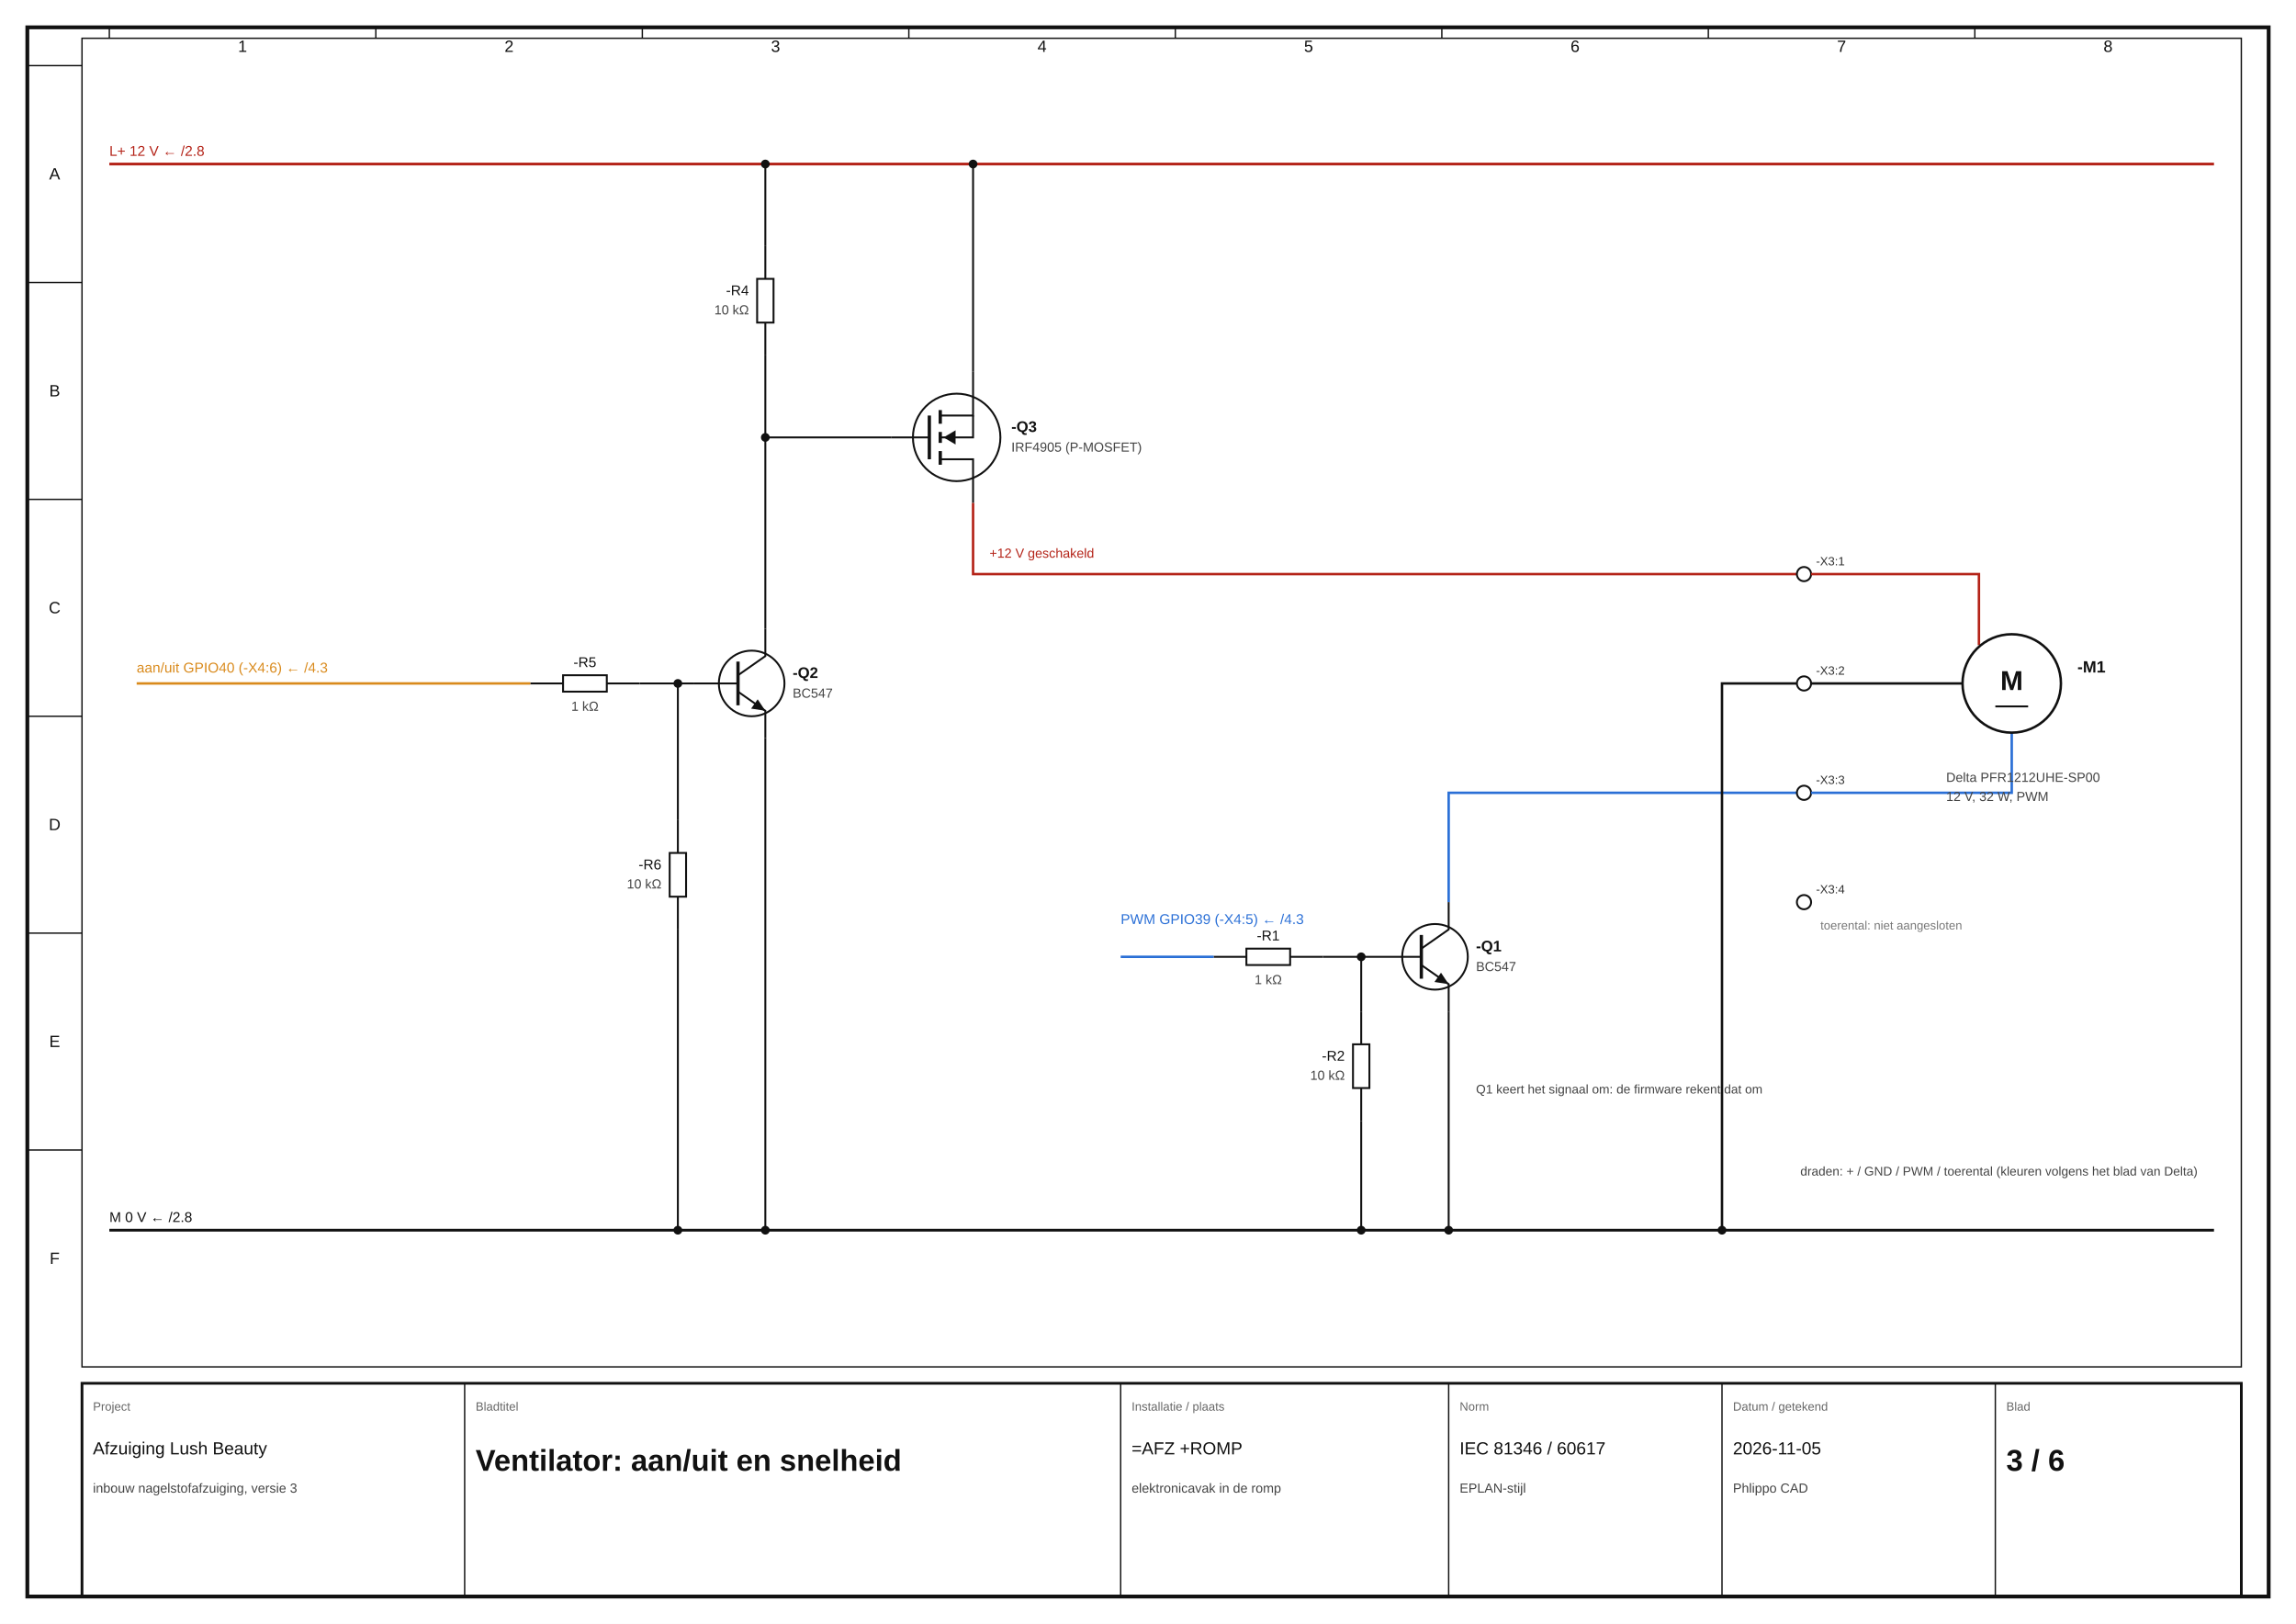
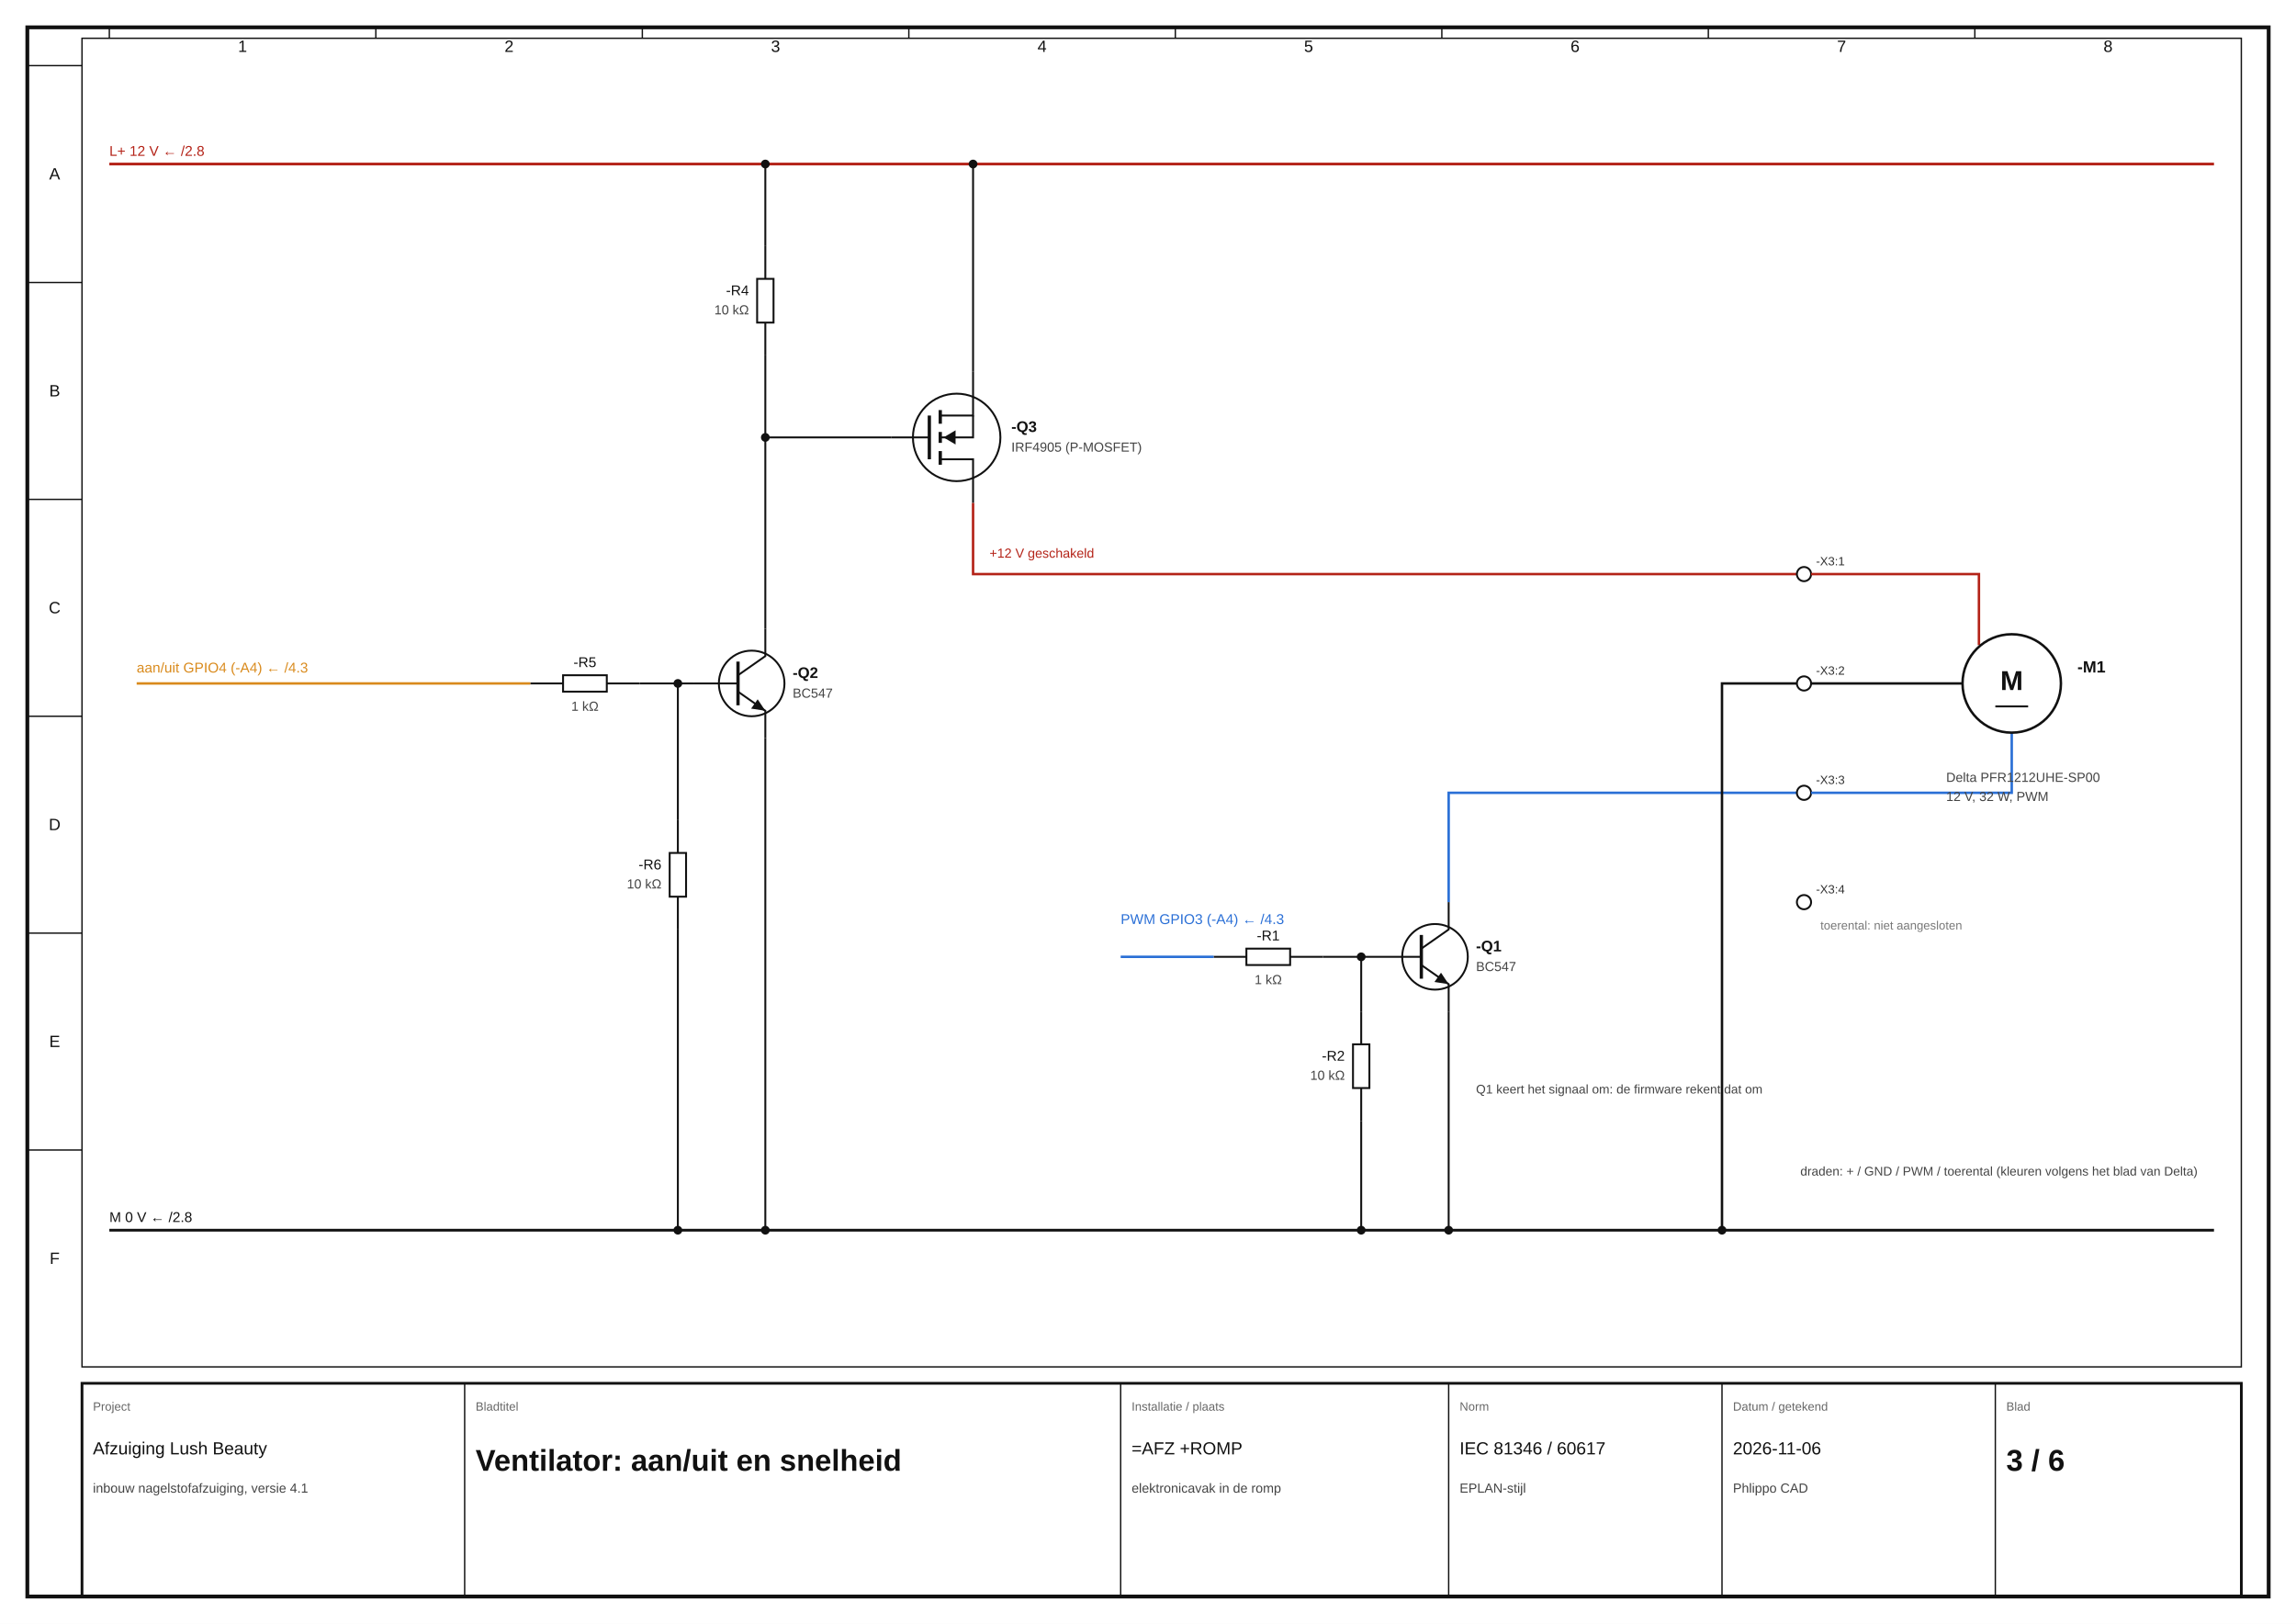
<svg xmlns="http://www.w3.org/2000/svg" viewBox="0 0 420 297" width="420mm" height="297mm" font-family="Arial, Helvetica, sans-serif">
  <rect width="420" height="297" fill="#fff" />
  <rect x="5" y="5" width="410" height="287" fill="none" stroke="#111" stroke-width="0.7" />
  <rect x="15" y="7" width="395" height="243" fill="none" stroke="#111" stroke-width="0.25" />
  <polyline points="20,5 20,7" fill="none" stroke="#111" stroke-width="0.25" />
  <text x="44.375" y="9.5" font-size="3" text-anchor="middle" fill="#111">1</text>
  <polyline points="68.75,5 68.75,7" fill="none" stroke="#111" stroke-width="0.25" />
  <text x="93.125" y="9.5" font-size="3" text-anchor="middle" fill="#111">2</text>
  <polyline points="117.5,5 117.5,7" fill="none" stroke="#111" stroke-width="0.25" />
  <text x="141.875" y="9.5" font-size="3" text-anchor="middle" fill="#111">3</text>
  <polyline points="166.25,5 166.25,7" fill="none" stroke="#111" stroke-width="0.25" />
  <text x="190.625" y="9.5" font-size="3" text-anchor="middle" fill="#111">4</text>
  <polyline points="215,5 215,7" fill="none" stroke="#111" stroke-width="0.25" />
  <text x="239.375" y="9.5" font-size="3" text-anchor="middle" fill="#111">5</text>
  <polyline points="263.75,5 263.75,7" fill="none" stroke="#111" stroke-width="0.25" />
  <text x="288.125" y="9.5" font-size="3" text-anchor="middle" fill="#111">6</text>
  <polyline points="312.5,5 312.5,7" fill="none" stroke="#111" stroke-width="0.25" />
  <text x="336.875" y="9.5" font-size="3" text-anchor="middle" fill="#111">7</text>
  <polyline points="361.25,5 361.25,7" fill="none" stroke="#111" stroke-width="0.25" />
  <text x="385.625" y="9.5" font-size="3" text-anchor="middle" fill="#111">8</text>
  <polyline points="5,12 15,12" fill="none" stroke="#111" stroke-width="0.25" />
  <text x="10" y="32.833" font-size="3" text-anchor="middle" fill="#111">A</text>
  <polyline points="5,51.667 15,51.667" fill="none" stroke="#111" stroke-width="0.25" />
  <text x="10" y="72.5" font-size="3" text-anchor="middle" fill="#111">B</text>
  <polyline points="5,91.333 15,91.333" fill="none" stroke="#111" stroke-width="0.25" />
  <text x="10" y="112.167" font-size="3" text-anchor="middle" fill="#111">C</text>
  <polyline points="5,131 15,131" fill="none" stroke="#111" stroke-width="0.25" />
  <text x="10" y="151.833" font-size="3" text-anchor="middle" fill="#111">D</text>
  <polyline points="5,170.667 15,170.667" fill="none" stroke="#111" stroke-width="0.25" />
  <text x="10" y="191.5" font-size="3" text-anchor="middle" fill="#111">E</text>
  <polyline points="5,210.333 15,210.333" fill="none" stroke="#111" stroke-width="0.25" />
  <text x="10" y="231.167" font-size="3" text-anchor="middle" fill="#111">F</text>
  <rect x="15" y="253" width="395" height="39" fill="none" stroke="#111" stroke-width="0.5" />
  <polyline points="15,253 15,292" fill="none" stroke="#111" stroke-width="0.25" />
  <text x="17" y="258" font-size="2.2" text-anchor="start" fill="#666">Project</text>
  <text x="17" y="266" font-size="3.2" text-anchor="start" fill="#111">Afzuiging Lush Beauty</text>
-   <text x="17" y="273" font-size="2.4" text-anchor="start" fill="#444">inbouw nagelstofafzuiging, versie 3</text>
+   <text x="17" y="273" font-size="2.4" text-anchor="start" fill="#444">inbouw nagelstofafzuiging, versie 4.1</text>
  <polyline points="85,253 85,292" fill="none" stroke="#111" stroke-width="0.25" />
  <text x="87" y="258" font-size="2.2" text-anchor="start" fill="#666">Bladtitel</text>
  <text x="87" y="269" font-size="5.5" text-anchor="start" fill="#111" font-weight="700">Ventilator: aan/uit en snelheid</text>
  <polyline points="205,253 205,292" fill="none" stroke="#111" stroke-width="0.25" />
  <text x="207" y="258" font-size="2.2" text-anchor="start" fill="#666">Installatie / plaats</text>
  <text x="207" y="266" font-size="3.2" text-anchor="start" fill="#111">=AFZ +ROMP</text>
  <text x="207" y="273" font-size="2.4" text-anchor="start" fill="#444">elektronicavak in de romp</text>
  <polyline points="265,253 265,292" fill="none" stroke="#111" stroke-width="0.25" />
  <text x="267" y="258" font-size="2.2" text-anchor="start" fill="#666">Norm</text>
  <text x="267" y="266" font-size="3.2" text-anchor="start" fill="#111">IEC 81346 / 60617</text>
  <text x="267" y="273" font-size="2.4" text-anchor="start" fill="#444">EPLAN-stijl</text>
  <polyline points="315,253 315,292" fill="none" stroke="#111" stroke-width="0.25" />
  <text x="317" y="258" font-size="2.2" text-anchor="start" fill="#666">Datum / getekend</text>
-   <text x="317" y="266" font-size="3.2" text-anchor="start" fill="#111">2026-11-05</text>
+   <text x="317" y="266" font-size="3.2" text-anchor="start" fill="#111">2026-11-06</text>
  <text x="317" y="273" font-size="2.4" text-anchor="start" fill="#444">Phlippo CAD</text>
  <polyline points="365,253 365,292" fill="none" stroke="#111" stroke-width="0.25" />
  <text x="367" y="258" font-size="2.2" text-anchor="start" fill="#666">Blad</text>
  <text x="367" y="269" font-size="5.5" text-anchor="start" fill="#111" font-weight="700">3 / 6</text>
  <polyline points="20,30 405,30" fill="none" stroke="#b42318" stroke-width="0.5" />
  <text x="20" y="28.5" font-size="2.6" text-anchor="start" fill="#b42318">L+ 12 V  ← /2.8</text>
  <polyline points="20,225 405,225" fill="none" stroke="#111" stroke-width="0.5" />
  <text x="20" y="223.5" font-size="2.6" text-anchor="start" fill="#111">M 0 V  ← /2.8</text>
  <circle cx="178" cy="30" r="0.8" fill="#111" />
  <polyline points="178,30 178,68" fill="none" stroke="#111" stroke-width="0.35" />
  <circle cx="175" cy="80" r="8" fill="none" stroke="#111" stroke-width="0.35" />
  <polyline points="163,80 170,80" fill="none" stroke="#111" stroke-width="0.35" />
  <polyline points="170,76 170,84" fill="none" stroke="#111" stroke-width="0.6" />
  <polyline points="172,75 172,77.5" fill="none" stroke="#111" stroke-width="0.6" />
  <polyline points="172,79 172,81" fill="none" stroke="#111" stroke-width="0.6" />
  <polyline points="172,82.5 172,85" fill="none" stroke="#111" stroke-width="0.6" />
  <polyline points="172,76 178,76 178,68" fill="none" stroke="#111" stroke-width="0.35" />
  <polyline points="172,84 178,84 178,92" fill="none" stroke="#111" stroke-width="0.35" />
  <polyline points="172,80 178,80 178,76" fill="none" stroke="#111" stroke-width="0.35" />
  <polygon points="174.8,80 172.6,78.7 172.6,81.3" fill="#111" transform="rotate(180 173.7 80)" />
  <text x="185" y="79" font-size="2.8" text-anchor="start" fill="#111" font-weight="700">-Q3</text>
  <text x="185" y="82.6" font-size="2.4" text-anchor="start" fill="#444">IRF4905 (P-MOSFET)</text>
  <circle cx="140" cy="30" r="0.8" fill="#111" />
  <polyline points="140,30 140,45" fill="none" stroke="#111" stroke-width="0.35" />
  <polyline points="140,45 140,51" fill="none" stroke="#111" stroke-width="0.35" />
  <rect x="138.5" y="51" width="3" height="8" fill="none" stroke="#111" stroke-width="0.35" />
  <polyline points="140,59 140,65" fill="none" stroke="#111" stroke-width="0.35" />
  <text x="137" y="54" font-size="2.6" text-anchor="end" fill="#111">-R4</text>
  <text x="137" y="57.5" font-size="2.4" text-anchor="end" fill="#444">10 kΩ</text>
  <polyline points="140,65 140,80 163,80" fill="none" stroke="#111" stroke-width="0.35" />
  <circle cx="140" cy="80" r="0.8" fill="#111" />
  <polyline points="140,80 140,115" fill="none" stroke="#111" stroke-width="0.35" />
  <circle cx="137.5" cy="125" r="6" fill="none" stroke="#111" stroke-width="0.35" />
  <polyline points="127,125 135,125" fill="none" stroke="#111" stroke-width="0.35" />
  <polyline points="135,121 135,129" fill="none" stroke="#111" stroke-width="0.6" />
  <polyline points="135,123.5 140,120 140,115" fill="none" stroke="#111" stroke-width="0.35" />
  <polyline points="135,126.5 140,130 140,135" fill="none" stroke="#111" stroke-width="0.35" />
  <polygon points="140,130 137.4,129.6 138.6,127.9" fill="#111" />
  <text x="145" y="124" font-size="2.8" text-anchor="start" fill="#111" font-weight="700">-Q2</text>
  <text x="145" y="127.6" font-size="2.4" text-anchor="start" fill="#444">BC547</text>
  <polyline points="140,135 140,225" fill="none" stroke="#111" stroke-width="0.35" />
  <circle cx="140" cy="225" r="0.8" fill="#111" />
  <polyline points="97,125 103,125" fill="none" stroke="#111" stroke-width="0.35" />
  <rect x="103" y="123.5" width="8" height="3" fill="none" stroke="#111" stroke-width="0.35" />
  <polyline points="111,125 117,125" fill="none" stroke="#111" stroke-width="0.35" />
  <text x="107" y="122" font-size="2.6" text-anchor="middle" fill="#111">-R5</text>
  <text x="107" y="130" font-size="2.4" text-anchor="middle" fill="#444">1 kΩ</text>
  <polyline points="117,125 127,125" fill="none" stroke="#111" stroke-width="0.35" />
  <polyline points="97,125 25,125" fill="none" stroke="#d98a1c" stroke-width="0.45" />
-   <text x="25" y="123" font-size="2.6" text-anchor="start" fill="#d98a1c">aan/uit  GPIO40 (-X4:6) ← /4.3</text>
+   <text x="25" y="123" font-size="2.6" text-anchor="start" fill="#d98a1c">aan/uit  GPIO4 (-A4) ← /4.3</text>
  <circle cx="124" cy="125" r="0.8" fill="#111" />
  <polyline points="124,125 124,150" fill="none" stroke="#111" stroke-width="0.35" />
  <polyline points="124,150 124,156" fill="none" stroke="#111" stroke-width="0.35" />
  <rect x="122.5" y="156" width="3" height="8" fill="none" stroke="#111" stroke-width="0.35" />
  <polyline points="124,164 124,170" fill="none" stroke="#111" stroke-width="0.35" />
  <text x="121" y="159" font-size="2.6" text-anchor="end" fill="#111">-R6</text>
  <text x="121" y="162.5" font-size="2.4" text-anchor="end" fill="#444">10 kΩ</text>
  <polyline points="124,170 124,225" fill="none" stroke="#111" stroke-width="0.35" />
  <circle cx="124" cy="225" r="0.8" fill="#111" />
  <polyline points="178,92 178,105 330,105" fill="none" stroke="#b42318" stroke-width="0.45" />
  <text x="181" y="102" font-size="2.4" text-anchor="start" fill="#b42318">+12 V geschakeld</text>
  <polyline points="265,165 265,145 330,145" fill="none" stroke="#2a6fd6" stroke-width="0.45" />
  <circle cx="262.5" cy="175" r="6" fill="none" stroke="#111" stroke-width="0.35" />
  <polyline points="252,175 260,175" fill="none" stroke="#111" stroke-width="0.35" />
  <polyline points="260,171 260,179" fill="none" stroke="#111" stroke-width="0.6" />
  <polyline points="260,173.5 265,170 265,165" fill="none" stroke="#111" stroke-width="0.35" />
  <polyline points="260,176.5 265,180 265,185" fill="none" stroke="#111" stroke-width="0.35" />
  <polygon points="265,180 262.4,179.6 263.6,177.9" fill="#111" />
  <text x="270" y="174" font-size="2.8" text-anchor="start" fill="#111" font-weight="700">-Q1</text>
  <text x="270" y="177.6" font-size="2.4" text-anchor="start" fill="#444">BC547</text>
  <polyline points="265,185 265,225" fill="none" stroke="#111" stroke-width="0.35" />
  <circle cx="265" cy="225" r="0.8" fill="#111" />
  <polyline points="222,175 228,175" fill="none" stroke="#111" stroke-width="0.35" />
  <rect x="228" y="173.5" width="8" height="3" fill="none" stroke="#111" stroke-width="0.35" />
  <polyline points="236,175 242,175" fill="none" stroke="#111" stroke-width="0.35" />
  <text x="232" y="172" font-size="2.6" text-anchor="middle" fill="#111">-R1</text>
  <text x="232" y="180" font-size="2.4" text-anchor="middle" fill="#444">1 kΩ</text>
  <polyline points="242,175 252,175" fill="none" stroke="#111" stroke-width="0.35" />
  <polyline points="222,175 205,175" fill="none" stroke="#2a6fd6" stroke-width="0.45" />
-   <text x="205" y="169" font-size="2.6" text-anchor="start" fill="#2a6fd6">PWM  GPIO39 (-X4:5) ← /4.3</text>
+   <text x="205" y="169" font-size="2.6" text-anchor="start" fill="#2a6fd6">PWM  GPIO3 (-A4) ← /4.3</text>
  <circle cx="249" cy="175" r="0.8" fill="#111" />
  <polyline points="249,175 249,185" fill="none" stroke="#111" stroke-width="0.35" />
  <polyline points="249,185 249,191" fill="none" stroke="#111" stroke-width="0.35" />
  <rect x="247.5" y="191" width="3" height="8" fill="none" stroke="#111" stroke-width="0.35" />
  <polyline points="249,199 249,205" fill="none" stroke="#111" stroke-width="0.35" />
  <text x="246" y="194" font-size="2.6" text-anchor="end" fill="#111">-R2</text>
  <text x="246" y="197.5" font-size="2.4" text-anchor="end" fill="#444">10 kΩ</text>
  <polyline points="249,205 249,225" fill="none" stroke="#111" stroke-width="0.35" />
  <circle cx="249" cy="225" r="0.8" fill="#111" />
  <text x="270" y="200" font-size="2.3" text-anchor="start" fill="#444">Q1 keert het signaal om: de firmware rekent dat om</text>
  <polyline points="330,125 315,125 315,225" fill="none" stroke="#111" stroke-width="0.45" />
  <circle cx="315" cy="225" r="0.8" fill="#111" />
  <circle cx="330" cy="105" r="1.3" fill="#fff" stroke="#111" stroke-width="0.35" />
  <text x="332.2" y="103.4" font-size="2.2" text-anchor="start" fill="#333">-X3:1</text>
  <circle cx="330" cy="125" r="1.3" fill="#fff" stroke="#111" stroke-width="0.35" />
  <text x="332.2" y="123.4" font-size="2.2" text-anchor="start" fill="#333">-X3:2</text>
  <circle cx="330" cy="145" r="1.3" fill="#fff" stroke="#111" stroke-width="0.35" />
  <text x="332.2" y="143.4" font-size="2.2" text-anchor="start" fill="#333">-X3:3</text>
  <circle cx="330" cy="165" r="1.3" fill="#fff" stroke="#111" stroke-width="0.35" />
  <text x="332.2" y="163.4" font-size="2.2" text-anchor="start" fill="#333">-X3:4</text>
  <text x="333" y="170" font-size="2.2" text-anchor="start" fill="#777">toerental: niet aangesloten</text>
  <polyline points="331.3,105 362,105 362,118" fill="none" stroke="#b42318" stroke-width="0.45" />
  <polyline points="331.3,125 359,125" fill="none" stroke="#111" stroke-width="0.45" />
  <polyline points="331.3,145 368,145 368,134" fill="none" stroke="#2a6fd6" stroke-width="0.45" />
  <circle cx="368" cy="125" r="9" fill="#fff" stroke="#111" stroke-width="0.45" />
  <text x="368" y="126.2" font-size="5" text-anchor="middle" fill="#111" font-weight="700">M</text>
  <polyline points="365,129.2 371,129.2" fill="none" stroke="#111" stroke-width="0.35" />
  <text x="380" y="123" font-size="3" text-anchor="start" fill="#111" font-weight="700">-M1</text>
  <text x="356" y="143" font-size="2.4" text-anchor="start" fill="#444">Delta PFR1212UHE-SP00</text>
  <text x="356" y="146.5" font-size="2.4" text-anchor="start" fill="#444">12 V, 32 W, PWM</text>
  <text x="402" y="215" font-size="2.3" text-anchor="end" fill="#444">draden: + / GND / PWM / toerental (kleuren volgens het blad van Delta)</text>
</svg>
